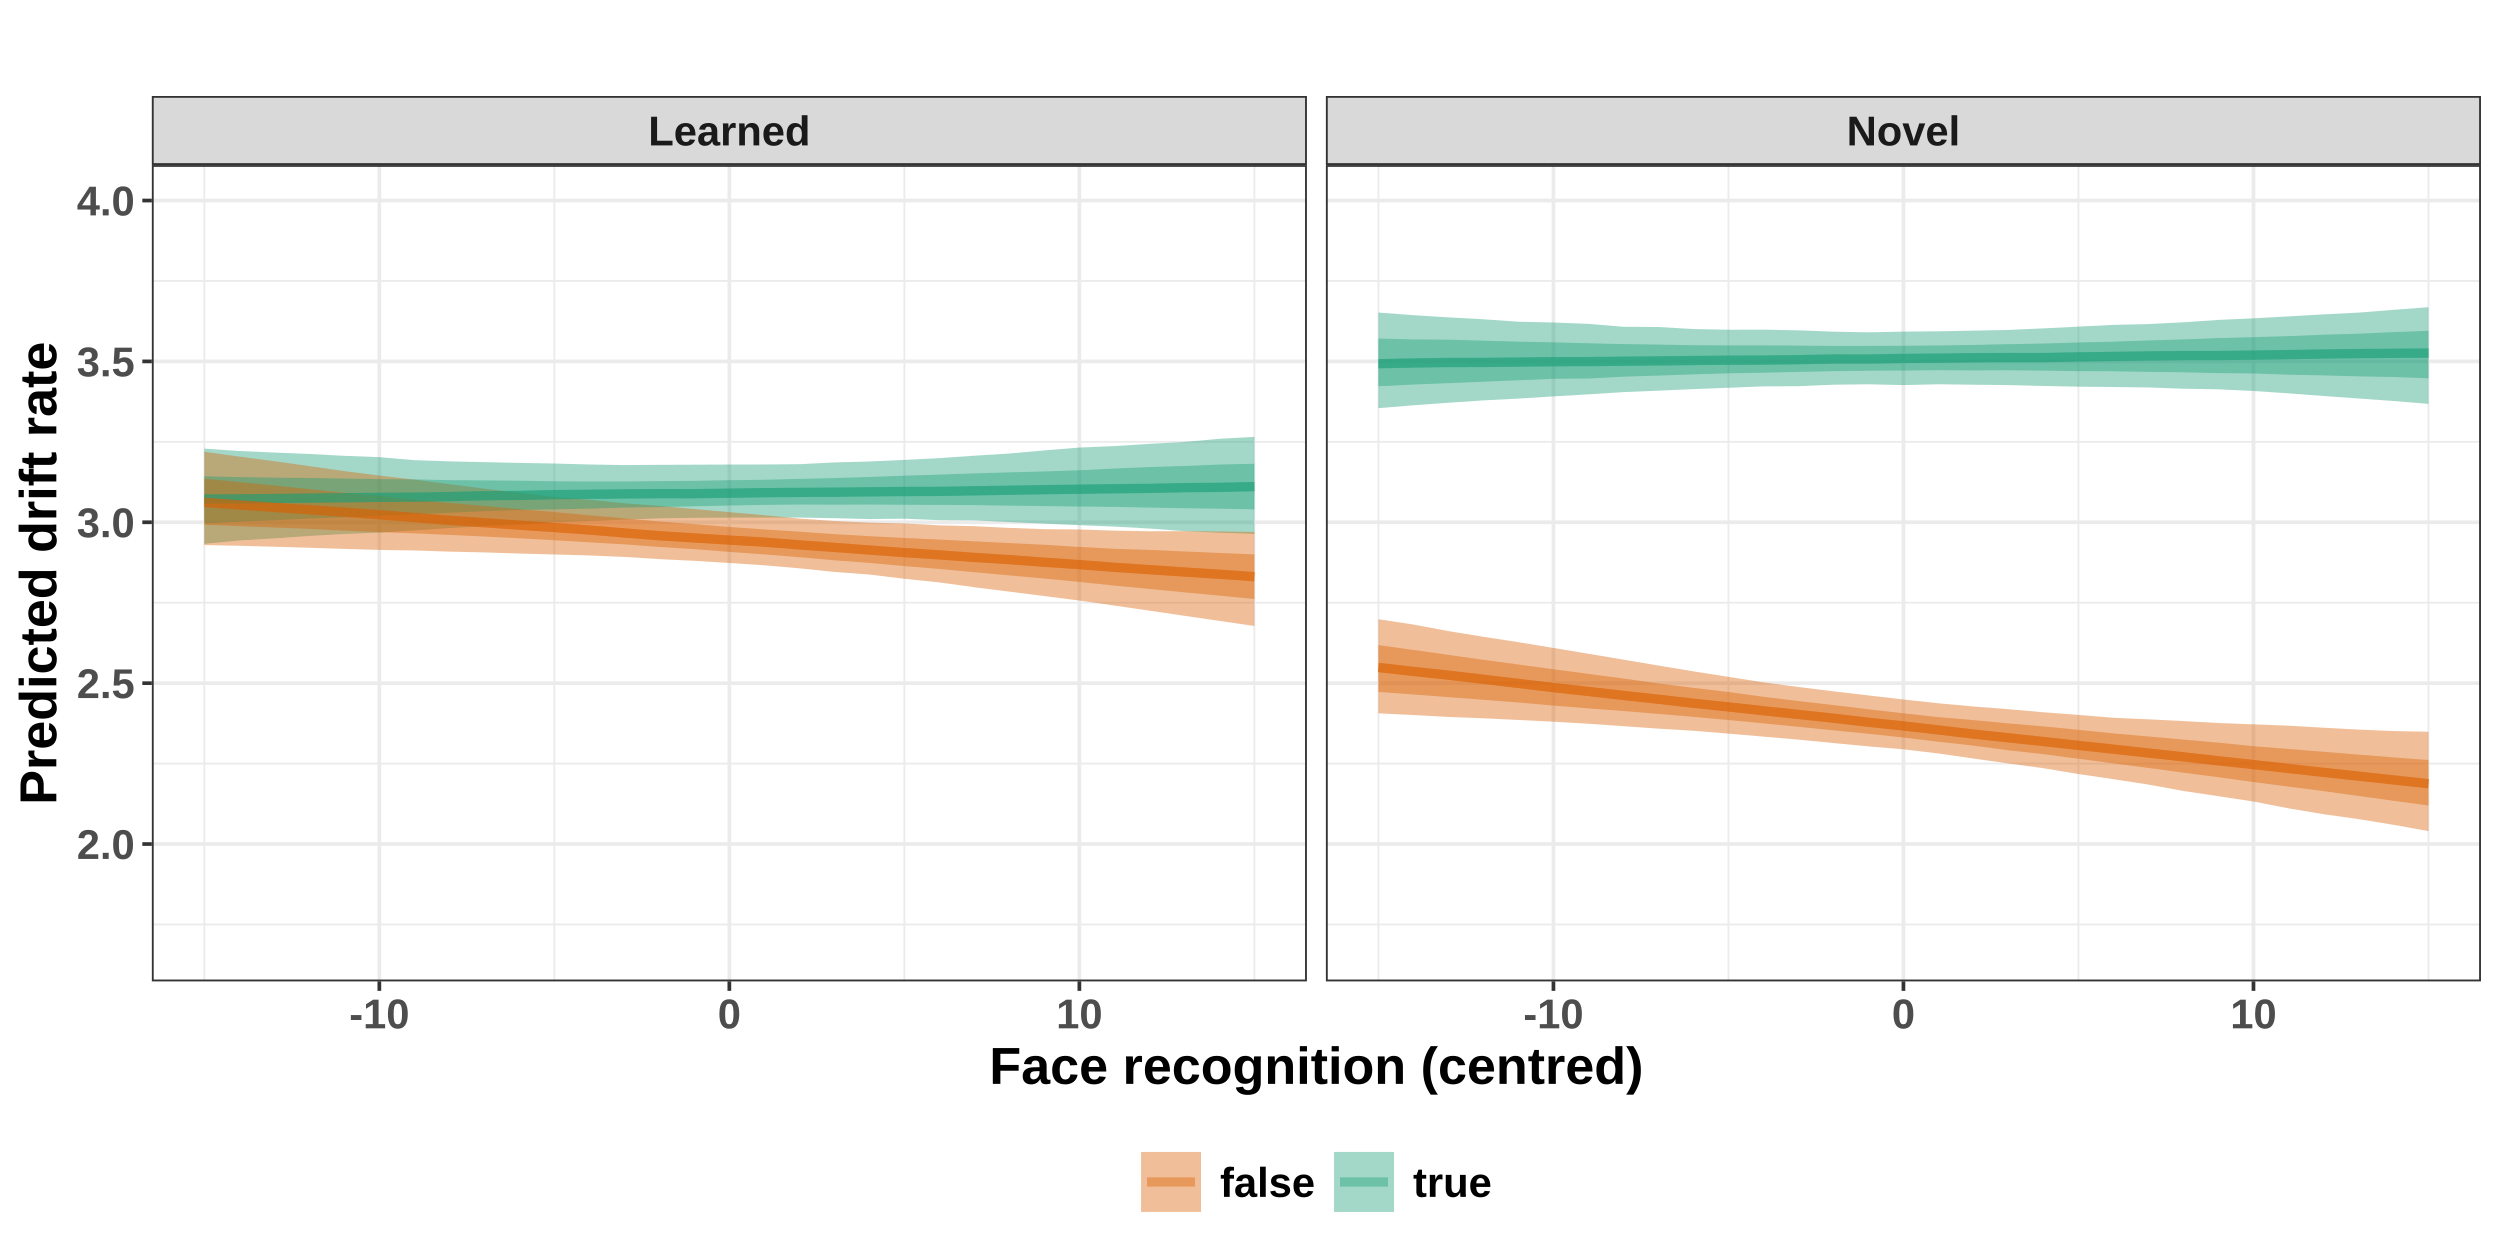
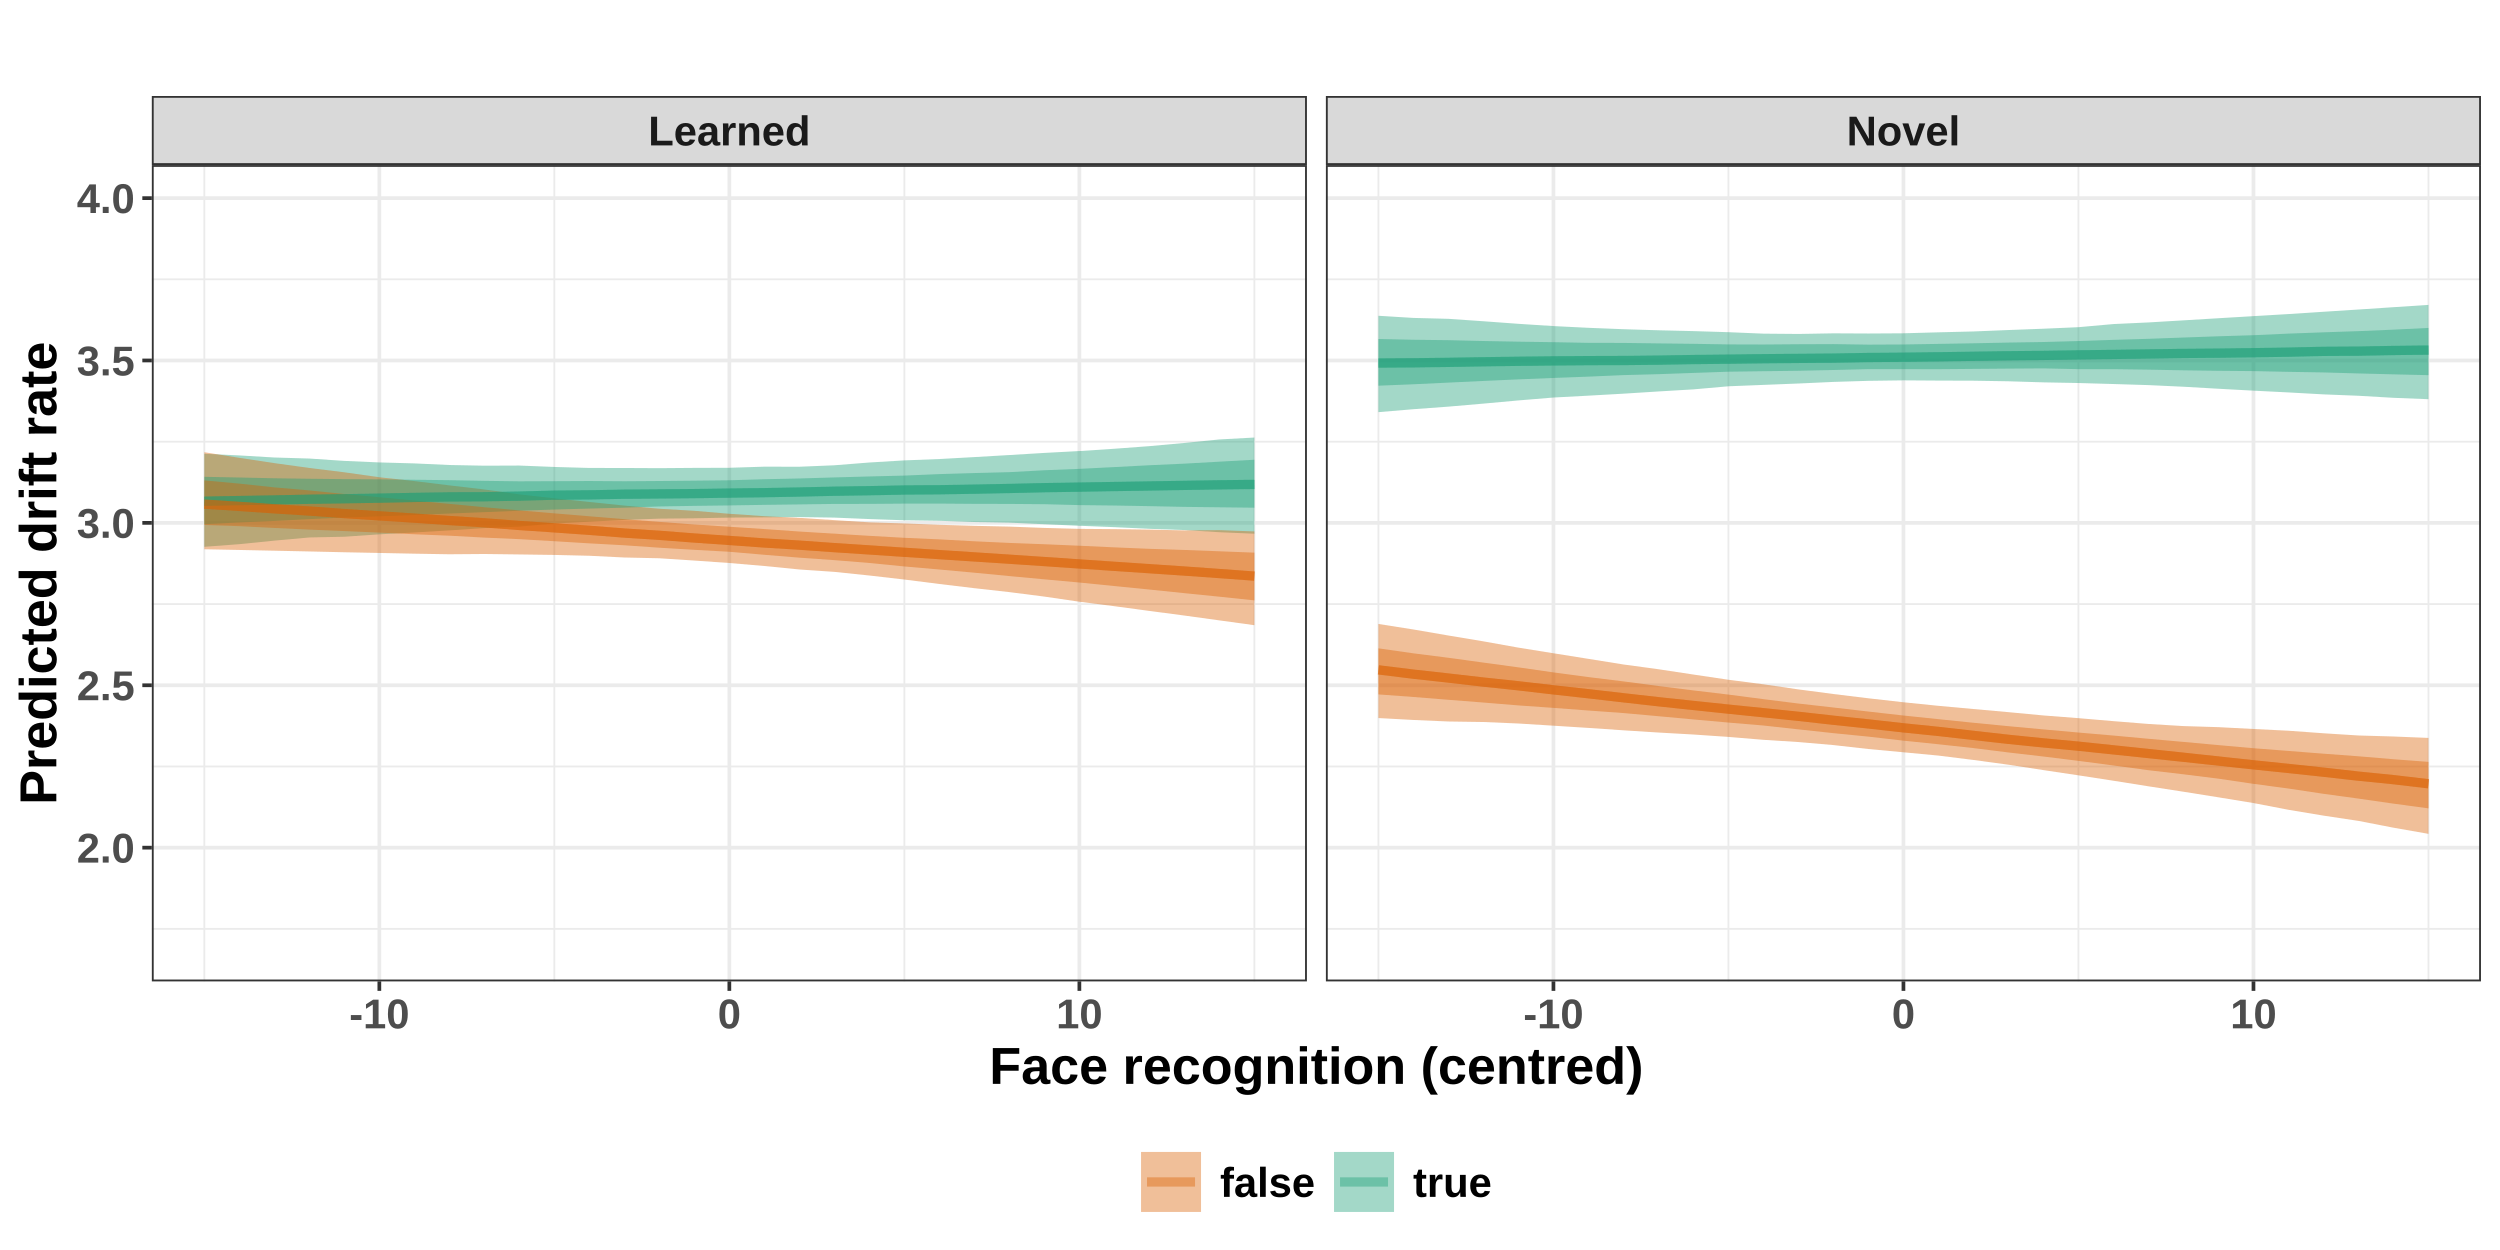
<svg xmlns="http://www.w3.org/2000/svg" width="720.00pt" height="360.00pt" viewBox="0 0 720.00 360.00">
  <g class="svglite">
    <defs>
      <style type="text/css">
    .svglite line, .svglite polyline, .svglite polygon, .svglite path, .svglite rect, .svglite circle {
      fill: none;
      stroke: #000000;
      stroke-linecap: round;
      stroke-linejoin: round;
      stroke-miterlimit: 10.00;
    }
    .svglite text {
      white-space: pre;
    }
    .svglite g.glyphgroup path {
      fill: inherit;
      stroke: none;
    }
  </style>
    </defs>
    <rect width="100%" height="100%" style="stroke: none; fill: #FFFFFF;" />
    <defs>
      <clipPath id="cpMC4wMHw3MjAuMDB8MC4wMHwzNjAuMDA=">
        <rect x="0.00" y="0.00" width="720.00" height="360.00" />
      </clipPath>
    </defs>
    <g clip-path="url(#cpMC4wMHw3MjAuMDB8MC4wMHwzNjAuMDA=)">
      <rect x="0.00" y="0.00" width="720.00" height="360.00" style="stroke-width: 1.07; stroke: #FFFFFF; fill: #FFFFFF;" />
    </g>
    <defs>
      <clipPath id="cpNDMuNzN8Mzc2LjM4fDQ3LjUzfDI4Mi42Mw==">
        <rect x="43.73" y="47.53" width="332.66" height="235.11" />
      </clipPath>
    </defs>
    <g clip-path="url(#cpNDMuNzN8Mzc2LjM4fDQ3LjUzfDI4Mi42Mw==)">
      <rect x="43.73" y="47.53" width="332.66" height="235.11" style="stroke-width: 1.07; stroke: none; fill: #FFFFFF;" />
-       <polyline points="43.73,266.25 376.38,266.25 " style="stroke-width: 0.53; stroke: #EBEBEB; stroke-linecap: butt;" />
-       <polyline points="43.73,219.92 376.38,219.92 " style="stroke-width: 0.53; stroke: #EBEBEB; stroke-linecap: butt;" />
-       <polyline points="43.73,173.58 376.38,173.58 " style="stroke-width: 0.53; stroke: #EBEBEB; stroke-linecap: butt;" />
-       <polyline points="43.73,127.25 376.38,127.25 " style="stroke-width: 0.53; stroke: #EBEBEB; stroke-linecap: butt;" />
-       <polyline points="43.73,80.91 376.38,80.91 " style="stroke-width: 0.53; stroke: #EBEBEB; stroke-linecap: butt;" />
+       <polyline points="43.73,267.51 376.38,267.51 " style="stroke-width: 0.53; stroke: #EBEBEB; stroke-linecap: butt;" />
+       <polyline points="43.73,220.74 376.38,220.74 " style="stroke-width: 0.53; stroke: #EBEBEB; stroke-linecap: butt;" />
+       <polyline points="43.73,173.97 376.38,173.97 " style="stroke-width: 0.53; stroke: #EBEBEB; stroke-linecap: butt;" />
+       <polyline points="43.73,127.21 376.38,127.21 " style="stroke-width: 0.53; stroke: #EBEBEB; stroke-linecap: butt;" />
+       <polyline points="43.73,80.44 376.38,80.44 " style="stroke-width: 0.53; stroke: #EBEBEB; stroke-linecap: butt;" />
      <polyline points="58.85,282.63 58.85,47.53 " style="stroke-width: 0.53; stroke: #EBEBEB; stroke-linecap: butt;" />
      <polyline points="159.65,282.63 159.65,47.53 " style="stroke-width: 0.53; stroke: #EBEBEB; stroke-linecap: butt;" />
      <polyline points="260.46,282.63 260.46,47.53 " style="stroke-width: 0.53; stroke: #EBEBEB; stroke-linecap: butt;" />
      <polyline points="361.26,282.63 361.26,47.53 " style="stroke-width: 0.53; stroke: #EBEBEB; stroke-linecap: butt;" />
-       <polyline points="43.73,243.08 376.38,243.08 " style="stroke-width: 1.07; stroke: #EBEBEB; stroke-linecap: butt;" />
-       <polyline points="43.73,196.75 376.38,196.75 " style="stroke-width: 1.07; stroke: #EBEBEB; stroke-linecap: butt;" />
-       <polyline points="43.73,150.41 376.38,150.41 " style="stroke-width: 1.07; stroke: #EBEBEB; stroke-linecap: butt;" />
-       <polyline points="43.73,104.08 376.38,104.08 " style="stroke-width: 1.07; stroke: #EBEBEB; stroke-linecap: butt;" />
-       <polyline points="43.73,57.75 376.38,57.75 " style="stroke-width: 1.07; stroke: #EBEBEB; stroke-linecap: butt;" />
+       <polyline points="43.73,244.12 376.38,244.12 " style="stroke-width: 1.07; stroke: #EBEBEB; stroke-linecap: butt;" />
+       <polyline points="43.73,197.36 376.38,197.36 " style="stroke-width: 1.07; stroke: #EBEBEB; stroke-linecap: butt;" />
+       <polyline points="43.73,150.59 376.38,150.59 " style="stroke-width: 1.07; stroke: #EBEBEB; stroke-linecap: butt;" />
+       <polyline points="43.73,103.82 376.38,103.82 " style="stroke-width: 1.07; stroke: #EBEBEB; stroke-linecap: butt;" />
+       <polyline points="43.73,57.06 376.38,57.06 " style="stroke-width: 1.07; stroke: #EBEBEB; stroke-linecap: butt;" />
      <polyline points="109.25,282.63 109.25,47.53 " style="stroke-width: 1.07; stroke: #EBEBEB; stroke-linecap: butt;" />
      <polyline points="210.05,282.63 210.05,47.53 " style="stroke-width: 1.07; stroke: #EBEBEB; stroke-linecap: butt;" />
      <polyline points="310.86,282.63 310.86,47.53 " style="stroke-width: 1.07; stroke: #EBEBEB; stroke-linecap: butt;" />
-       <polygon points="58.85,129.20 68.93,129.89 79.01,130.33 89.09,130.74 99.17,131.28 109.25,131.66 119.33,132.52 129.41,132.87 139.49,133.09 149.57,133.32 159.65,133.49 169.73,133.77 179.81,133.94 189.89,133.87 199.97,133.83 210.05,133.79 220.14,133.77 230.22,133.69 240.30,133.18 250.38,132.91 260.46,132.45 270.54,131.94 280.62,131.24 290.70,130.62 300.78,129.71 310.86,128.90 320.94,128.47 331.02,127.83 341.10,127.28 351.18,126.37 361.26,125.81 361.26,153.75 351.18,153.43 341.10,152.98 331.02,152.22 320.94,151.66 310.86,151.25 300.78,150.80 290.70,150.36 280.62,149.87 270.54,149.81 260.46,149.38 250.38,149.49 240.30,149.24 230.22,149.06 220.14,149.07 210.05,149.07 199.97,149.13 189.89,149.29 179.81,149.66 169.73,150.07 159.65,150.44 149.57,151.08 139.49,151.51 129.41,152.08 119.33,152.75 109.25,153.40 99.17,153.78 89.09,154.35 79.01,155.04 68.93,155.65 58.85,156.61 " style="stroke-width: 0.00; stroke: none; stroke-linecap: butt; fill: #1B9E77; fill-opacity: 0.40;" />
-       <polygon points="58.85,130.13 68.93,131.51 79.01,132.83 89.09,134.25 99.17,135.68 109.25,136.97 119.33,138.13 129.41,139.46 139.49,140.73 149.57,141.94 159.65,143.12 169.73,143.91 179.81,144.94 189.89,145.71 199.97,146.60 210.05,147.50 220.14,148.38 230.22,149.35 240.30,150.05 250.38,150.51 260.46,150.76 270.54,151.30 280.62,151.54 290.70,152.03 300.78,152.40 310.86,152.49 320.94,152.82 331.02,153.00 341.10,152.96 351.18,153.06 361.26,153.20 361.26,180.29 351.18,178.82 341.10,177.35 331.02,175.87 320.94,174.41 310.86,172.96 300.78,171.67 290.70,170.40 280.62,169.13 270.54,167.74 260.46,166.69 250.38,165.47 240.30,164.72 230.22,163.68 220.14,162.81 210.05,162.15 199.97,161.52 189.89,161.03 179.81,160.39 169.73,159.97 159.65,159.69 149.57,159.42 139.49,159.10 129.41,158.87 119.33,158.53 109.25,158.38 99.17,158.08 89.09,157.76 79.01,157.46 68.93,157.19 58.85,156.98 " style="stroke-width: 0.00; stroke: none; stroke-linecap: butt; fill: #D95F02; fill-opacity: 0.40;" />
-       <polygon points="58.85,137.17 68.93,137.40 79.01,137.57 89.09,137.65 99.17,137.82 109.25,137.98 119.33,138.06 129.41,138.28 139.49,138.36 149.57,138.44 159.65,138.61 169.73,138.68 179.81,138.67 189.89,138.57 199.97,138.48 210.05,138.30 220.14,138.17 230.22,137.92 240.30,137.69 250.38,137.37 260.46,137.00 270.54,136.68 280.62,136.34 290.70,136.04 300.78,135.78 310.86,135.43 320.94,134.94 331.02,134.50 341.10,134.20 351.18,133.79 361.26,133.56 361.26,146.70 351.18,146.50 341.10,146.36 331.02,146.18 320.94,145.98 310.86,145.88 300.78,145.75 290.70,145.63 280.62,145.47 270.54,145.41 260.46,145.37 250.38,145.31 240.30,145.35 230.22,145.30 220.14,145.41 210.05,145.59 199.97,145.81 189.89,146.04 179.81,146.18 169.73,146.48 159.65,146.69 149.57,146.88 139.49,147.22 129.41,147.68 119.33,148.12 109.25,148.56 99.17,148.96 89.09,149.35 79.01,149.82 68.93,150.28 58.85,150.70 " style="stroke-width: 0.00; stroke: none; stroke-linecap: butt; fill: #1B9E77; fill-opacity: 0.40;" />
-       <polygon points="58.85,137.86 68.93,138.84 79.01,139.82 89.09,140.89 99.17,141.92 109.25,142.84 119.33,143.92 129.41,144.84 139.49,145.72 149.57,146.63 159.65,147.48 169.73,148.41 179.81,149.28 189.89,150.19 199.97,150.95 210.05,151.76 220.14,152.47 230.22,153.11 240.30,153.83 250.38,154.41 260.46,154.92 270.54,155.39 280.62,155.90 290.70,156.40 300.78,156.89 310.86,157.51 320.94,158.05 331.02,158.37 341.10,158.81 351.18,159.26 361.26,159.66 361.26,172.53 351.18,171.55 341.10,170.60 331.02,169.62 320.94,168.66 310.86,167.61 300.78,166.63 290.70,165.72 280.62,164.80 270.54,163.87 260.46,163.04 250.38,162.12 240.30,161.37 230.22,160.48 220.14,159.67 210.05,158.96 199.97,158.14 189.89,157.53 179.81,156.78 169.73,156.19 159.65,155.59 149.57,155.03 139.49,154.52 129.41,154.06 119.33,153.61 109.25,153.25 99.17,152.82 89.09,152.31 79.01,151.91 68.93,151.52 58.85,151.12 " style="stroke-width: 0.00; stroke: none; stroke-linecap: butt; fill: #D95F02; fill-opacity: 0.40;" />
-       <polyline points="58.85,143.73 68.93,143.68 79.01,143.58 89.09,143.46 99.17,143.35 109.25,143.24 119.33,143.19 129.41,143.02 139.49,142.77 149.57,142.68 159.65,142.46 169.73,142.36 179.81,142.24 189.89,142.17 199.97,142.18 210.05,142.04 220.14,141.89 230.22,141.81 240.30,141.75 250.38,141.65 260.46,141.55 270.54,141.52 280.62,141.35 290.70,141.19 300.78,141.02 310.86,140.90 320.94,140.75 331.02,140.66 341.10,140.44 351.18,140.36 361.26,140.14 " style="stroke-width: 2.67; stroke: #1B9E77; stroke-opacity: 0.40; stroke-linecap: butt;" />
-       <polyline points="58.85,143.73 68.93,143.68 79.01,143.58 89.09,143.46 99.17,143.35 109.25,143.24 119.33,143.19 129.41,143.02 139.49,142.77 149.57,142.68 159.65,142.46 169.73,142.36 179.81,142.24 189.89,142.17 199.97,142.18 210.05,142.04 220.14,141.89 230.22,141.81 240.30,141.75 250.38,141.65 260.46,141.55 270.54,141.52 280.62,141.35 290.70,141.19 300.78,141.02 310.86,140.90 320.94,140.75 331.02,140.66 341.10,140.44 351.18,140.36 361.26,140.14 " style="stroke-width: 2.67; stroke: #1B9E77; stroke-opacity: 0.40; stroke-linecap: butt;" />
-       <polyline points="58.85,144.68 68.93,145.43 79.01,146.13 89.09,146.81 99.17,147.52 109.25,148.24 119.33,149.05 129.41,149.86 139.49,150.55 149.57,151.25 159.65,151.92 169.73,152.65 179.81,153.48 189.89,154.29 199.97,154.93 210.05,155.55 220.14,156.14 230.22,156.93 240.30,157.65 250.38,158.41 260.46,159.15 270.54,159.81 280.62,160.54 290.70,161.18 300.78,161.92 310.86,162.61 320.94,163.39 331.02,164.06 341.10,164.74 351.18,165.39 361.26,166.08 " style="stroke-width: 2.67; stroke: #D95F02; stroke-opacity: 0.40; stroke-linecap: butt;" />
-       <polyline points="58.85,144.68 68.93,145.43 79.01,146.13 89.09,146.81 99.17,147.52 109.25,148.24 119.33,149.05 129.41,149.86 139.49,150.55 149.57,151.25 159.65,151.92 169.73,152.65 179.81,153.48 189.89,154.29 199.97,154.93 210.05,155.55 220.14,156.14 230.22,156.93 240.30,157.65 250.38,158.41 260.46,159.15 270.54,159.81 280.62,160.54 290.70,161.18 300.78,161.92 310.86,162.61 320.94,163.39 331.02,164.06 341.10,164.74 351.18,165.39 361.26,166.08 " style="stroke-width: 2.67; stroke: #D95F02; stroke-opacity: 0.40; stroke-linecap: butt;" />
+       <polygon points="58.85,130.70 68.93,131.16 79.01,131.76 89.09,132.06 99.17,132.74 109.25,133.18 119.33,133.46 129.41,133.92 139.49,134.12 149.57,134.08 159.65,134.48 169.73,134.77 179.81,134.78 189.89,134.83 199.97,134.75 210.05,134.72 220.14,134.40 230.22,134.42 240.30,134.00 250.38,133.20 260.46,132.59 270.54,132.20 280.62,131.64 290.70,131.05 300.78,130.44 310.86,129.90 320.94,129.24 331.02,128.49 341.10,127.57 351.18,126.56 361.26,126.01 361.26,153.71 351.18,153.28 341.10,152.66 331.02,152.30 320.94,151.82 310.86,151.42 300.78,150.98 290.70,150.52 280.62,150.34 270.54,149.99 260.46,149.84 250.38,149.49 240.30,149.07 230.22,148.92 220.14,149.00 210.05,149.07 199.97,149.27 189.89,149.37 179.81,149.74 169.73,150.25 159.65,150.77 149.57,151.66 139.49,152.08 129.41,152.75 119.33,153.35 109.25,153.89 99.17,154.58 89.09,154.79 79.01,155.70 68.93,156.72 58.85,157.48 " style="stroke-width: 0.00; stroke: none; stroke-linecap: butt; fill: #1B9E77; fill-opacity: 0.40;" />
+       <polygon points="58.85,130.24 68.93,131.86 79.01,133.38 89.09,134.78 99.17,136.02 109.25,137.45 119.33,138.55 129.41,139.79 139.49,140.97 149.57,142.38 159.65,143.52 169.73,144.57 179.81,145.61 189.89,146.52 199.97,147.11 210.05,147.97 220.14,148.66 230.22,149.15 240.30,149.80 250.38,150.43 260.46,150.75 270.54,151.14 280.62,151.44 290.70,151.66 300.78,152.04 310.86,152.31 320.94,152.39 331.02,152.53 341.10,152.75 351.18,152.68 361.26,153.05 361.26,180.06 351.18,178.67 341.10,177.28 331.02,175.95 320.94,174.59 310.86,173.30 300.78,171.82 290.70,170.53 280.62,169.40 270.54,168.19 260.46,166.91 250.38,165.75 240.30,164.70 230.22,164.01 220.14,163.01 210.05,162.15 199.97,161.44 189.89,160.78 179.81,160.56 169.73,160.06 159.65,159.82 149.57,159.68 139.49,159.55 129.41,159.63 119.33,159.46 109.25,159.25 99.17,159.05 89.09,158.82 79.01,158.60 68.93,158.39 58.85,158.19 " style="stroke-width: 0.00; stroke: none; stroke-linecap: butt; fill: #D95F02; fill-opacity: 0.40;" />
+       <polygon points="58.85,137.32 68.93,137.52 79.01,137.74 89.09,137.88 99.17,137.99 109.25,138.05 119.33,138.17 129.41,138.29 139.49,138.48 149.57,138.62 159.65,138.58 169.73,138.53 179.81,138.60 189.89,138.53 199.97,138.43 210.05,138.32 220.14,138.02 230.22,137.80 240.30,137.50 250.38,137.22 260.46,136.97 270.54,136.54 280.62,136.24 290.70,135.98 300.78,135.43 310.86,135.03 320.94,134.52 331.02,133.99 341.10,133.53 351.18,132.96 361.26,132.40 361.26,146.22 351.18,146.10 341.10,145.98 331.02,145.77 320.94,145.59 310.86,145.47 300.78,145.21 290.70,145.13 280.62,145.11 270.54,145.03 260.46,145.04 250.38,145.12 240.30,145.13 230.22,145.27 220.14,145.40 210.05,145.56 199.97,145.69 189.89,145.86 179.81,146.21 169.73,146.47 159.65,146.75 149.57,147.09 139.49,147.50 129.41,147.90 119.33,148.31 109.25,148.70 99.17,149.03 89.09,149.51 79.01,150.03 68.93,150.47 58.85,150.96 " style="stroke-width: 0.00; stroke: none; stroke-linecap: butt; fill: #1B9E77; fill-opacity: 0.40;" />
+       <polygon points="58.85,138.35 68.93,139.28 79.01,140.36 89.09,141.24 99.17,142.28 109.25,143.21 119.33,144.15 129.41,145.11 139.49,146.08 149.57,146.99 159.65,147.85 169.73,148.69 179.81,149.52 189.89,150.30 199.97,151.06 210.05,151.70 220.14,152.37 230.22,153.08 240.30,153.70 250.38,154.32 260.46,154.89 270.54,155.34 280.62,155.89 290.70,156.36 300.78,156.74 310.86,157.17 320.94,157.64 331.02,158.06 341.10,158.39 351.18,158.77 361.26,159.16 361.26,172.91 351.18,171.85 341.10,170.83 331.02,169.79 320.94,168.78 310.86,167.77 300.78,166.85 290.70,165.91 280.62,164.94 270.54,164.02 260.46,163.14 250.38,162.14 240.30,161.32 230.22,160.61 220.14,159.78 210.05,158.91 199.97,158.35 189.89,157.74 179.81,157.04 169.73,156.49 159.65,155.87 149.57,155.28 139.49,154.83 129.41,154.28 119.33,153.87 109.25,153.39 99.17,152.95 89.09,152.53 79.01,152.05 68.93,151.54 58.85,151.20 " style="stroke-width: 0.00; stroke: none; stroke-linecap: butt; fill: #D95F02; fill-opacity: 0.40;" />
+       <polyline points="58.85,144.35 68.93,144.16 79.01,143.99 89.09,143.78 99.17,143.64 109.25,143.47 119.33,143.26 129.41,143.11 139.49,143.06 149.57,142.88 159.65,142.61 169.73,142.52 179.81,142.33 189.89,142.25 199.97,142.16 210.05,142.01 220.14,141.89 230.22,141.70 240.30,141.47 250.38,141.32 260.46,141.12 270.54,141.05 280.62,140.88 290.70,140.68 300.78,140.45 310.86,140.29 320.94,140.12 331.02,139.96 341.10,139.79 351.18,139.63 361.26,139.51 " style="stroke-width: 2.67; stroke: #1B9E77; stroke-opacity: 0.40; stroke-linecap: butt;" />
+       <polyline points="58.85,144.35 68.93,144.16 79.01,143.99 89.09,143.78 99.17,143.64 109.25,143.47 119.33,143.26 129.41,143.11 139.49,143.06 149.57,142.88 159.65,142.61 169.73,142.52 179.81,142.33 189.89,142.25 199.97,142.16 210.05,142.01 220.14,141.89 230.22,141.70 240.30,141.47 250.38,141.32 260.46,141.12 270.54,141.05 280.62,140.88 290.70,140.68 300.78,140.45 310.86,140.29 320.94,140.12 331.02,139.96 341.10,139.79 351.18,139.63 361.26,139.51 " style="stroke-width: 2.67; stroke: #1B9E77; stroke-opacity: 0.40; stroke-linecap: butt;" />
+       <polyline points="58.85,145.19 68.93,145.85 79.01,146.54 89.09,147.18 99.17,147.91 109.25,148.57 119.33,149.22 129.41,149.91 139.49,150.57 149.57,151.34 159.65,152.02 169.73,152.73 179.81,153.52 189.89,154.17 199.97,154.95 210.05,155.65 220.14,156.38 230.22,157.00 240.30,157.72 250.38,158.38 260.46,159.06 270.54,159.73 280.62,160.39 290.70,161.05 300.78,161.73 310.86,162.42 320.94,163.10 331.02,163.78 341.10,164.46 351.18,165.18 361.26,165.92 " style="stroke-width: 2.67; stroke: #D95F02; stroke-opacity: 0.40; stroke-linecap: butt;" />
+       <polyline points="58.85,145.19 68.93,145.85 79.01,146.54 89.09,147.18 99.17,147.91 109.25,148.57 119.33,149.22 129.41,149.91 139.49,150.57 149.57,151.34 159.65,152.02 169.73,152.73 179.81,153.52 189.89,154.17 199.97,154.95 210.05,155.65 220.14,156.38 230.22,157.00 240.30,157.72 250.38,158.38 260.46,159.06 270.54,159.73 280.62,160.39 290.70,161.05 300.78,161.73 310.86,162.42 320.94,163.10 331.02,163.78 341.10,164.46 351.18,165.18 361.26,165.92 " style="stroke-width: 2.67; stroke: #D95F02; stroke-opacity: 0.40; stroke-linecap: butt;" />
      <rect x="43.73" y="47.53" width="332.66" height="235.11" style="stroke-width: 1.07; stroke: #333333;" />
    </g>
    <g clip-path="url(#cpMC4wMHw3MjAuMDB8MC4wMHwzNjAuMDA=)">
</g>
    <defs>
      <clipPath id="cpMzgxLjg2fDcxNC41Mnw0Ny41M3wyODIuNjM=">
        <rect x="381.86" y="47.53" width="332.66" height="235.11" />
      </clipPath>
    </defs>
    <g clip-path="url(#cpMzgxLjg2fDcxNC41Mnw0Ny41M3wyODIuNjM=)">
      <rect x="381.86" y="47.53" width="332.66" height="235.11" style="stroke-width: 1.07; stroke: none; fill: #FFFFFF;" />
-       <polyline points="381.86,266.25 714.52,266.25 " style="stroke-width: 0.53; stroke: #EBEBEB; stroke-linecap: butt;" />
-       <polyline points="381.86,219.92 714.52,219.92 " style="stroke-width: 0.53; stroke: #EBEBEB; stroke-linecap: butt;" />
-       <polyline points="381.86,173.58 714.52,173.58 " style="stroke-width: 0.53; stroke: #EBEBEB; stroke-linecap: butt;" />
-       <polyline points="381.86,127.25 714.52,127.25 " style="stroke-width: 0.53; stroke: #EBEBEB; stroke-linecap: butt;" />
-       <polyline points="381.86,80.91 714.52,80.91 " style="stroke-width: 0.53; stroke: #EBEBEB; stroke-linecap: butt;" />
+       <polyline points="381.86,267.51 714.52,267.51 " style="stroke-width: 0.53; stroke: #EBEBEB; stroke-linecap: butt;" />
+       <polyline points="381.86,220.74 714.52,220.74 " style="stroke-width: 0.53; stroke: #EBEBEB; stroke-linecap: butt;" />
+       <polyline points="381.86,173.97 714.52,173.97 " style="stroke-width: 0.53; stroke: #EBEBEB; stroke-linecap: butt;" />
+       <polyline points="381.86,127.21 714.52,127.21 " style="stroke-width: 0.53; stroke: #EBEBEB; stroke-linecap: butt;" />
+       <polyline points="381.86,80.44 714.52,80.44 " style="stroke-width: 0.53; stroke: #EBEBEB; stroke-linecap: butt;" />
      <polyline points="396.98,282.63 396.98,47.53 " style="stroke-width: 0.53; stroke: #EBEBEB; stroke-linecap: butt;" />
      <polyline points="497.79,282.63 497.79,47.53 " style="stroke-width: 0.53; stroke: #EBEBEB; stroke-linecap: butt;" />
      <polyline points="598.59,282.63 598.59,47.53 " style="stroke-width: 0.53; stroke: #EBEBEB; stroke-linecap: butt;" />
      <polyline points="699.40,282.63 699.40,47.53 " style="stroke-width: 0.53; stroke: #EBEBEB; stroke-linecap: butt;" />
-       <polyline points="381.86,243.08 714.52,243.08 " style="stroke-width: 1.07; stroke: #EBEBEB; stroke-linecap: butt;" />
-       <polyline points="381.86,196.75 714.52,196.75 " style="stroke-width: 1.07; stroke: #EBEBEB; stroke-linecap: butt;" />
-       <polyline points="381.86,150.41 714.52,150.41 " style="stroke-width: 1.07; stroke: #EBEBEB; stroke-linecap: butt;" />
-       <polyline points="381.86,104.08 714.52,104.08 " style="stroke-width: 1.07; stroke: #EBEBEB; stroke-linecap: butt;" />
-       <polyline points="381.86,57.75 714.52,57.75 " style="stroke-width: 1.07; stroke: #EBEBEB; stroke-linecap: butt;" />
+       <polyline points="381.86,244.12 714.52,244.12 " style="stroke-width: 1.07; stroke: #EBEBEB; stroke-linecap: butt;" />
+       <polyline points="381.86,197.36 714.52,197.36 " style="stroke-width: 1.07; stroke: #EBEBEB; stroke-linecap: butt;" />
+       <polyline points="381.86,150.59 714.52,150.59 " style="stroke-width: 1.07; stroke: #EBEBEB; stroke-linecap: butt;" />
+       <polyline points="381.86,103.82 714.52,103.82 " style="stroke-width: 1.07; stroke: #EBEBEB; stroke-linecap: butt;" />
+       <polyline points="381.86,57.06 714.52,57.06 " style="stroke-width: 1.07; stroke: #EBEBEB; stroke-linecap: butt;" />
      <polyline points="447.39,282.63 447.39,47.53 " style="stroke-width: 1.07; stroke: #EBEBEB; stroke-linecap: butt;" />
      <polyline points="548.19,282.63 548.19,47.53 " style="stroke-width: 1.07; stroke: #EBEBEB; stroke-linecap: butt;" />
      <polyline points="649.00,282.63 649.00,47.53 " style="stroke-width: 1.07; stroke: #EBEBEB; stroke-linecap: butt;" />
-       <polygon points="396.98,90.01 407.06,90.77 417.14,91.40 427.23,91.95 437.31,92.65 447.39,92.88 457.47,93.27 467.55,94.11 477.63,94.18 487.71,94.76 497.79,94.96 507.87,94.94 517.95,95.13 528.03,95.52 538.11,95.71 548.19,95.51 558.27,95.41 568.35,95.22 578.43,95.02 588.51,94.57 598.59,94.07 608.67,93.56 618.76,93.33 628.84,92.82 638.92,92.13 649.00,91.68 659.08,91.12 669.16,90.54 679.24,90.03 689.32,89.23 699.40,88.47 699.40,116.32 689.32,115.49 679.24,114.77 669.16,114.05 659.08,113.28 649.00,112.61 638.92,112.12 628.84,111.95 618.76,111.59 608.67,111.46 598.59,111.36 588.51,111.16 578.43,110.90 568.35,110.80 558.27,110.67 548.19,110.91 538.11,110.67 528.03,110.80 517.95,111.22 507.87,111.28 497.79,111.68 487.71,112.07 477.63,112.50 467.55,112.93 457.47,113.57 447.39,114.16 437.31,114.79 427.23,115.31 417.14,115.99 407.06,116.72 396.98,117.55 " style="stroke-width: 0.00; stroke: none; stroke-linecap: butt; fill: #1B9E77; fill-opacity: 0.40;" />
-       <polygon points="396.98,178.35 407.06,179.87 417.14,181.76 427.23,183.40 437.31,184.95 447.39,186.61 457.47,188.29 467.55,189.98 477.63,191.68 487.71,193.35 497.79,194.94 507.87,196.51 517.95,197.86 528.03,199.10 538.11,200.28 548.19,201.46 558.27,202.55 568.35,203.47 578.43,204.25 588.51,205.13 598.59,205.89 608.67,206.72 618.76,207.17 628.84,207.66 638.92,208.23 649.00,208.61 659.08,208.99 669.16,209.58 679.24,210.12 689.32,210.54 699.40,210.74 699.40,239.37 689.32,237.54 679.24,235.91 669.16,234.49 659.08,232.80 649.00,230.84 638.92,229.31 628.84,227.81 618.76,225.96 608.67,224.41 598.59,222.93 588.51,221.25 578.43,219.89 568.35,218.46 558.27,217.01 548.19,215.81 538.11,214.96 528.03,214.00 517.95,213.02 507.87,212.15 497.79,211.29 487.71,210.46 477.63,209.85 467.55,209.14 457.47,208.44 447.39,207.85 437.31,207.35 427.23,206.87 417.14,206.48 407.06,205.93 396.98,205.44 " style="stroke-width: 0.00; stroke: none; stroke-linecap: butt; fill: #D95F02; fill-opacity: 0.40;" />
-       <polygon points="396.98,97.49 407.06,97.76 417.14,97.83 427.23,98.11 437.31,98.39 447.39,98.60 457.47,98.86 467.55,99.10 477.63,99.24 487.71,99.43 497.79,99.47 507.87,99.47 517.95,99.53 528.03,99.63 538.11,99.62 548.19,99.58 558.27,99.49 568.35,99.35 578.43,99.12 588.51,98.94 598.59,98.63 608.67,98.40 618.76,98.05 628.84,97.75 638.92,97.37 649.00,97.09 659.08,96.81 669.16,96.39 679.24,96.10 689.32,95.66 699.40,95.25 699.40,108.95 689.32,108.58 679.24,108.39 669.16,108.11 659.08,107.91 649.00,107.55 638.92,107.46 628.84,107.23 618.76,107.09 608.67,106.93 598.59,106.89 588.51,106.74 578.43,106.63 568.35,106.68 558.27,106.61 548.19,106.71 538.11,106.76 528.03,106.89 517.95,107.11 507.87,107.34 497.79,107.52 487.71,107.82 477.63,108.17 467.55,108.48 457.47,109.01 447.39,109.09 437.31,109.52 427.23,109.93 417.14,110.35 407.06,110.75 396.98,111.24 " style="stroke-width: 0.00; stroke: none; stroke-linecap: butt; fill: #1B9E77; fill-opacity: 0.40;" />
-       <polygon points="396.98,185.79 407.06,187.18 417.14,188.61 427.23,190.03 437.31,191.38 447.39,192.75 457.47,194.08 467.55,195.41 477.63,196.84 487.71,198.10 497.79,199.29 507.87,200.67 517.95,201.91 528.03,203.06 538.11,204.26 548.19,205.43 558.27,206.54 568.35,207.38 578.43,208.34 588.51,209.20 598.59,210.18 608.67,211.23 618.76,212.10 628.84,213.00 638.92,213.89 649.00,214.90 659.08,215.70 669.16,216.51 679.24,217.32 689.32,218.12 699.40,218.89 699.40,232.00 689.32,230.63 679.24,229.24 669.16,227.85 659.08,226.55 649.00,225.24 638.92,223.85 628.84,222.55 618.76,221.17 608.67,219.87 598.59,218.53 588.51,217.21 578.43,216.09 568.35,214.74 558.27,213.63 548.19,212.41 538.11,211.33 528.03,210.34 517.95,209.33 507.87,208.34 497.79,207.38 487.71,206.46 477.63,205.60 467.55,204.78 457.47,204.01 447.39,203.22 437.31,202.33 427.23,201.54 417.14,200.77 407.06,200.02 396.98,199.28 " style="stroke-width: 0.00; stroke: none; stroke-linecap: butt; fill: #D95F02; fill-opacity: 0.40;" />
-       <polyline points="396.98,104.75 407.06,104.54 417.14,104.40 427.23,104.38 437.31,104.28 447.39,104.17 457.47,104.14 467.55,104.04 477.63,103.94 487.71,103.82 497.79,103.74 507.87,103.70 517.95,103.58 528.03,103.39 538.11,103.40 548.19,103.23 558.27,103.15 568.35,103.02 578.43,102.97 588.51,102.98 598.59,102.79 608.67,102.65 618.76,102.51 628.84,102.41 638.92,102.40 649.00,102.27 659.08,102.13 669.16,101.96 679.24,101.83 689.32,101.76 699.40,101.68 " style="stroke-width: 2.67; stroke: #1B9E77; stroke-opacity: 0.40; stroke-linecap: butt;" />
-       <polyline points="396.98,104.75 407.06,104.54 417.14,104.40 427.23,104.38 437.31,104.28 447.39,104.17 457.47,104.14 467.55,104.04 477.63,103.94 487.71,103.82 497.79,103.74 507.87,103.70 517.95,103.58 528.03,103.39 538.11,103.40 548.19,103.23 558.27,103.15 568.35,103.02 578.43,102.97 588.51,102.98 598.59,102.79 608.67,102.65 618.76,102.51 628.84,102.41 638.92,102.40 649.00,102.27 659.08,102.13 669.16,101.96 679.24,101.83 689.32,101.76 699.40,101.68 " style="stroke-width: 2.67; stroke: #1B9E77; stroke-opacity: 0.40; stroke-linecap: butt;" />
-       <polyline points="396.98,192.23 407.06,193.38 417.14,194.45 427.23,195.63 437.31,196.83 447.39,198.03 457.47,199.14 467.55,200.29 477.63,201.39 487.71,202.54 497.79,203.59 507.87,204.70 517.95,205.76 528.03,206.84 538.11,208.02 548.19,209.07 558.27,210.23 568.35,211.42 578.43,212.49 588.51,213.56 598.59,214.68 608.67,215.76 618.76,216.87 628.84,217.98 638.92,219.11 649.00,220.20 659.08,221.32 669.16,222.44 679.24,223.53 689.32,224.62 699.40,225.71 " style="stroke-width: 2.67; stroke: #D95F02; stroke-opacity: 0.40; stroke-linecap: butt;" />
-       <polyline points="396.98,192.23 407.06,193.38 417.14,194.45 427.23,195.63 437.31,196.83 447.39,198.03 457.47,199.14 467.55,200.29 477.63,201.39 487.71,202.54 497.79,203.59 507.87,204.70 517.95,205.76 528.03,206.84 538.11,208.02 548.19,209.07 558.27,210.23 568.35,211.42 578.43,212.49 588.51,213.56 598.59,214.68 608.67,215.76 618.76,216.87 628.84,217.98 638.92,219.11 649.00,220.20 659.08,221.32 669.16,222.44 679.24,223.53 689.32,224.62 699.40,225.71 " style="stroke-width: 2.67; stroke: #D95F02; stroke-opacity: 0.40; stroke-linecap: butt;" />
+       <polygon points="396.98,90.94 407.06,91.56 417.14,91.82 427.23,92.52 437.31,93.26 447.39,93.91 457.47,94.41 467.55,94.81 477.63,95.12 487.71,95.36 497.79,95.67 507.87,96.09 517.95,96.18 528.03,96.00 538.11,96.05 548.19,95.99 558.27,95.71 568.35,95.46 578.43,95.05 588.51,94.67 598.59,94.23 608.67,93.33 618.76,92.86 628.84,92.26 638.92,91.65 649.00,91.05 659.08,90.45 669.16,89.79 679.24,89.14 689.32,88.47 699.40,87.81 699.40,114.97 689.32,114.57 679.24,113.98 669.16,113.58 659.08,113.02 649.00,112.51 638.92,111.96 628.84,111.38 618.76,110.91 608.67,110.60 598.59,110.31 588.51,110.12 578.43,109.81 568.35,109.64 558.27,109.61 548.19,109.54 538.11,109.68 528.03,109.99 517.95,110.45 507.87,110.85 497.79,111.25 487.71,112.14 477.63,112.74 467.55,113.38 457.47,113.95 447.39,114.49 437.31,115.32 427.23,116.24 417.14,117.11 407.06,117.85 396.98,118.70 " style="stroke-width: 0.00; stroke: none; stroke-linecap: butt; fill: #1B9E77; fill-opacity: 0.40;" />
+       <polygon points="396.98,179.70 407.06,181.29 417.14,183.03 427.23,184.71 437.31,186.52 447.39,188.14 457.47,189.75 467.55,191.37 477.63,192.74 487.71,194.27 497.79,195.77 507.87,197.08 517.95,198.55 528.03,199.88 538.11,201.11 548.19,202.25 558.27,203.28 568.35,204.20 578.43,205.10 588.51,206.05 598.59,206.83 608.67,207.69 618.76,208.50 628.84,209.11 638.92,209.42 649.00,209.95 659.08,210.45 669.16,211.18 679.24,211.82 689.32,212.11 699.40,212.52 699.40,240.15 689.32,238.38 679.24,236.42 669.16,234.90 659.08,233.22 649.00,231.28 638.92,229.63 628.84,228.02 618.76,226.46 608.67,224.85 598.59,223.30 588.51,221.79 578.43,220.24 568.35,218.87 558.27,217.61 548.19,216.66 538.11,215.72 528.03,214.58 517.95,213.71 507.87,213.07 497.79,212.23 487.71,211.54 477.63,210.97 467.55,210.33 457.47,209.64 447.39,209.00 437.31,208.37 427.23,207.94 417.14,207.79 407.06,207.35 396.98,206.80 " style="stroke-width: 0.00; stroke: none; stroke-linecap: butt; fill: #D95F02; fill-opacity: 0.40;" />
+       <polygon points="396.98,97.63 407.06,97.85 417.14,97.97 427.23,98.21 437.31,98.40 447.39,98.55 457.47,98.74 467.55,98.76 477.63,98.90 487.71,99.02 497.79,99.19 507.87,99.22 517.95,99.14 528.03,99.10 538.11,99.26 548.19,99.21 558.27,99.04 568.35,98.87 578.43,98.66 588.51,98.50 598.59,98.22 608.67,97.88 618.76,97.58 628.84,97.21 638.92,96.85 649.00,96.54 659.08,96.08 669.16,95.71 679.24,95.37 689.32,94.94 699.40,94.44 699.40,108.05 689.32,107.81 679.24,107.55 669.16,107.26 659.08,107.09 649.00,106.88 638.92,106.79 628.84,106.65 618.76,106.46 608.67,106.32 598.59,106.32 588.51,106.09 578.43,106.16 568.35,106.24 558.27,106.33 548.19,106.31 538.11,106.31 528.03,106.56 517.95,106.78 507.87,106.91 497.79,107.05 487.71,107.40 477.63,107.76 467.55,108.03 457.47,108.47 447.39,108.85 437.31,109.26 427.23,109.71 417.14,110.19 407.06,110.67 396.98,111.08 " style="stroke-width: 0.00; stroke: none; stroke-linecap: butt; fill: #1B9E77; fill-opacity: 0.40;" />
+       <polygon points="396.98,186.72 407.06,188.16 417.14,189.44 427.23,190.83 437.31,192.20 447.39,193.65 457.47,195.00 467.55,196.24 477.63,197.58 487.71,198.84 497.79,200.04 507.87,201.36 517.95,202.62 528.03,203.76 538.11,204.93 548.19,206.07 558.27,207.12 568.35,208.16 578.43,209.14 588.51,210.07 598.59,210.97 608.67,211.84 618.76,212.77 628.84,213.67 638.92,214.59 649.00,215.49 659.08,216.27 669.16,217.06 679.24,217.81 689.32,218.66 699.40,219.42 699.40,232.81 689.32,231.45 679.24,230.00 669.16,228.62 659.08,227.10 649.00,225.75 638.92,224.26 628.84,223.00 618.76,221.82 608.67,220.46 598.59,219.13 588.51,217.88 578.43,216.71 568.35,215.45 558.27,214.35 548.19,213.31 538.11,212.15 528.03,211.15 517.95,210.06 507.87,208.95 497.79,208.10 487.71,207.20 477.63,206.27 467.55,205.36 457.47,204.63 447.39,203.87 437.31,203.16 427.23,202.33 417.14,201.54 407.06,200.73 396.98,199.99 " style="stroke-width: 0.00; stroke: none; stroke-linecap: butt; fill: #D95F02; fill-opacity: 0.40;" />
+       <polyline points="396.98,104.56 407.06,104.49 417.14,104.36 427.23,104.19 437.31,104.05 447.39,103.94 457.47,103.86 467.55,103.83 477.63,103.72 487.71,103.55 497.79,103.44 507.87,103.31 517.95,103.22 528.03,103.14 538.11,102.96 548.19,102.88 558.27,102.76 568.35,102.61 578.43,102.46 588.51,102.36 598.59,102.21 608.67,102.08 618.76,101.94 628.84,101.79 638.92,101.71 649.00,101.58 659.08,101.42 669.16,101.19 679.24,101.13 689.32,100.94 699.40,100.82 " style="stroke-width: 2.67; stroke: #1B9E77; stroke-opacity: 0.40; stroke-linecap: butt;" />
+       <polyline points="396.98,104.56 407.06,104.49 417.14,104.36 427.23,104.19 437.31,104.05 447.39,103.94 457.47,103.86 467.55,103.83 477.63,103.72 487.71,103.55 497.79,103.44 507.87,103.31 517.95,103.22 528.03,103.14 538.11,102.96 548.19,102.88 558.27,102.76 568.35,102.61 578.43,102.46 588.51,102.36 598.59,102.21 608.67,102.08 618.76,101.94 628.84,101.79 638.92,101.71 649.00,101.58 659.08,101.42 669.16,101.19 679.24,101.13 689.32,100.94 699.40,100.82 " style="stroke-width: 2.67; stroke: #1B9E77; stroke-opacity: 0.40; stroke-linecap: butt;" />
+       <polyline points="396.98,192.92 407.06,194.16 417.14,195.28 427.23,196.44 437.31,197.51 447.39,198.68 457.47,199.80 467.55,200.96 477.63,202.10 487.71,203.17 497.79,204.23 507.87,205.26 517.95,206.30 528.03,207.43 538.11,208.49 548.19,209.62 558.27,210.65 568.35,211.79 578.43,212.93 588.51,213.95 598.59,214.90 608.67,215.96 618.76,217.02 628.84,218.09 638.92,219.18 649.00,220.27 659.08,221.31 669.16,222.39 679.24,223.53 689.32,224.54 699.40,225.73 " style="stroke-width: 2.67; stroke: #D95F02; stroke-opacity: 0.40; stroke-linecap: butt;" />
+       <polyline points="396.98,192.92 407.06,194.16 417.14,195.28 427.23,196.44 437.31,197.51 447.39,198.68 457.47,199.80 467.55,200.96 477.63,202.10 487.71,203.17 497.79,204.23 507.87,205.26 517.95,206.30 528.03,207.43 538.11,208.49 548.19,209.62 558.27,210.65 568.35,211.79 578.43,212.93 588.51,213.95 598.59,214.90 608.67,215.96 618.76,217.02 628.84,218.09 638.92,219.18 649.00,220.27 659.08,221.31 669.16,222.39 679.24,223.53 689.32,224.54 699.40,225.73 " style="stroke-width: 2.67; stroke: #D95F02; stroke-opacity: 0.40; stroke-linecap: butt;" />
      <rect x="381.86" y="47.53" width="332.66" height="235.11" style="stroke-width: 1.07; stroke: #333333;" />
    </g>
    <g clip-path="url(#cpMC4wMHw3MjAuMDB8MC4wMHwzNjAuMDA=)">
</g>
    <defs>
      <clipPath id="cpNDMuNzN8Mzc2LjM4fDI3LjY0fDQ3LjUz">
        <rect x="43.73" y="27.64" width="332.66" height="19.88" />
      </clipPath>
    </defs>
    <g clip-path="url(#cpNDMuNzN8Mzc2LjM4fDI3LjY0fDQ3LjUz)">
      <rect x="43.73" y="27.64" width="332.66" height="19.88" style="stroke-width: 1.07; stroke: #333333; fill: #D9D9D9;" />
      <text x="210.05" y="41.88" text-anchor="middle" style="font-size: 12.00px; font-weight: bold;fill: #1A1A1A; font-family: &quot;Arial&quot;;" textLength="46.67px" lengthAdjust="spacingAndGlyphs">Learned</text>
    </g>
    <g clip-path="url(#cpMC4wMHw3MjAuMDB8MC4wMHwzNjAuMDA=)">
</g>
    <defs>
      <clipPath id="cpMzgxLjg2fDcxNC41MnwyNy42NHw0Ny41Mw==">
        <rect x="381.86" y="27.64" width="332.66" height="19.88" />
      </clipPath>
    </defs>
    <g clip-path="url(#cpMzgxLjg2fDcxNC41MnwyNy42NHw0Ny41Mw==)">
      <rect x="381.86" y="27.64" width="332.66" height="19.88" style="stroke-width: 1.07; stroke: #333333; fill: #D9D9D9;" />
      <text x="548.19" y="41.88" text-anchor="middle" style="font-size: 12.00px; font-weight: bold;fill: #1A1A1A; font-family: &quot;Arial&quot;;" textLength="32.67px" lengthAdjust="spacingAndGlyphs">Novel</text>
    </g>
    <g clip-path="url(#cpMC4wMHw3MjAuMDB8MC4wMHwzNjAuMDA=)">
      <polyline points="109.25,285.37 109.25,282.63 " style="stroke-width: 1.07; stroke: #333333; stroke-linecap: butt;" />
      <polyline points="210.05,285.37 210.05,282.63 " style="stroke-width: 1.07; stroke: #333333; stroke-linecap: butt;" />
      <polyline points="310.86,285.37 310.86,282.63 " style="stroke-width: 1.07; stroke: #333333; stroke-linecap: butt;" />
      <text x="109.25" y="296.16" text-anchor="middle" style="font-size: 12.00px; font-weight: bold;fill: #4D4D4D; font-family: &quot;Arial&quot;;" textLength="17.34px" lengthAdjust="spacingAndGlyphs">-10</text>
      <text x="210.05" y="296.16" text-anchor="middle" style="font-size: 12.00px; font-weight: bold;fill: #4D4D4D; font-family: &quot;Arial&quot;;" textLength="6.67px" lengthAdjust="spacingAndGlyphs">0</text>
      <text x="310.86" y="296.16" text-anchor="middle" style="font-size: 12.00px; font-weight: bold;fill: #4D4D4D; font-family: &quot;Arial&quot;;" textLength="13.34px" lengthAdjust="spacingAndGlyphs">10</text>
      <polyline points="447.39,285.37 447.39,282.63 " style="stroke-width: 1.07; stroke: #333333; stroke-linecap: butt;" />
      <polyline points="548.19,285.37 548.19,282.63 " style="stroke-width: 1.07; stroke: #333333; stroke-linecap: butt;" />
      <polyline points="649.00,285.37 649.00,282.63 " style="stroke-width: 1.07; stroke: #333333; stroke-linecap: butt;" />
      <text x="447.39" y="296.16" text-anchor="middle" style="font-size: 12.00px; font-weight: bold;fill: #4D4D4D; font-family: &quot;Arial&quot;;" textLength="17.34px" lengthAdjust="spacingAndGlyphs">-10</text>
      <text x="548.19" y="296.16" text-anchor="middle" style="font-size: 12.00px; font-weight: bold;fill: #4D4D4D; font-family: &quot;Arial&quot;;" textLength="6.67px" lengthAdjust="spacingAndGlyphs">0</text>
      <text x="649.00" y="296.16" text-anchor="middle" style="font-size: 12.00px; font-weight: bold;fill: #4D4D4D; font-family: &quot;Arial&quot;;" textLength="13.34px" lengthAdjust="spacingAndGlyphs">10</text>
-       <text x="38.79" y="247.38" text-anchor="end" style="font-size: 12.00px; font-weight: bold;fill: #4D4D4D; font-family: &quot;Arial&quot;;" textLength="16.67px" lengthAdjust="spacingAndGlyphs">2.0</text>
-       <text x="38.79" y="201.05" text-anchor="end" style="font-size: 12.00px; font-weight: bold;fill: #4D4D4D; font-family: &quot;Arial&quot;;" textLength="16.67px" lengthAdjust="spacingAndGlyphs">2.5</text>
-       <text x="38.79" y="154.71" text-anchor="end" style="font-size: 12.00px; font-weight: bold;fill: #4D4D4D; font-family: &quot;Arial&quot;;" textLength="16.67px" lengthAdjust="spacingAndGlyphs">3.0</text>
-       <text x="38.79" y="108.38" text-anchor="end" style="font-size: 12.00px; font-weight: bold;fill: #4D4D4D; font-family: &quot;Arial&quot;;" textLength="16.67px" lengthAdjust="spacingAndGlyphs">3.5</text>
-       <text x="38.79" y="62.04" text-anchor="end" style="font-size: 12.00px; font-weight: bold;fill: #4D4D4D; font-family: &quot;Arial&quot;;" textLength="16.67px" lengthAdjust="spacingAndGlyphs">4.0</text>
-       <polyline points="40.99,243.08 43.73,243.08 " style="stroke-width: 1.07; stroke: #333333; stroke-linecap: butt;" />
-       <polyline points="40.99,196.75 43.73,196.75 " style="stroke-width: 1.07; stroke: #333333; stroke-linecap: butt;" />
-       <polyline points="40.99,150.41 43.73,150.41 " style="stroke-width: 1.07; stroke: #333333; stroke-linecap: butt;" />
-       <polyline points="40.99,104.08 43.73,104.08 " style="stroke-width: 1.07; stroke: #333333; stroke-linecap: butt;" />
-       <polyline points="40.99,57.75 43.73,57.75 " style="stroke-width: 1.07; stroke: #333333; stroke-linecap: butt;" />
+       <text x="38.79" y="248.42" text-anchor="end" style="font-size: 12.00px; font-weight: bold;fill: #4D4D4D; font-family: &quot;Arial&quot;;" textLength="16.67px" lengthAdjust="spacingAndGlyphs">2.0</text>
+       <text x="38.79" y="201.65" text-anchor="end" style="font-size: 12.00px; font-weight: bold;fill: #4D4D4D; font-family: &quot;Arial&quot;;" textLength="16.67px" lengthAdjust="spacingAndGlyphs">2.5</text>
+       <text x="38.79" y="154.89" text-anchor="end" style="font-size: 12.00px; font-weight: bold;fill: #4D4D4D; font-family: &quot;Arial&quot;;" textLength="16.67px" lengthAdjust="spacingAndGlyphs">3.0</text>
+       <text x="38.79" y="108.12" text-anchor="end" style="font-size: 12.00px; font-weight: bold;fill: #4D4D4D; font-family: &quot;Arial&quot;;" textLength="16.67px" lengthAdjust="spacingAndGlyphs">3.5</text>
+       <text x="38.79" y="61.35" text-anchor="end" style="font-size: 12.00px; font-weight: bold;fill: #4D4D4D; font-family: &quot;Arial&quot;;" textLength="16.67px" lengthAdjust="spacingAndGlyphs">4.0</text>
+       <polyline points="40.99,244.12 43.73,244.12 " style="stroke-width: 1.07; stroke: #333333; stroke-linecap: butt;" />
+       <polyline points="40.99,197.36 43.73,197.36 " style="stroke-width: 1.07; stroke: #333333; stroke-linecap: butt;" />
+       <polyline points="40.99,150.59 43.73,150.59 " style="stroke-width: 1.07; stroke: #333333; stroke-linecap: butt;" />
+       <polyline points="40.99,103.82 43.73,103.82 " style="stroke-width: 1.07; stroke: #333333; stroke-linecap: butt;" />
+       <polyline points="40.99,57.06 43.73,57.06 " style="stroke-width: 1.07; stroke: #333333; stroke-linecap: butt;" />
      <text x="379.12" y="312.16" text-anchor="middle" style="font-size: 15.00px; font-weight: bold; font-family: &quot;Arial&quot;;" textLength="188.38px" lengthAdjust="spacingAndGlyphs">Face recognition (centred)</text>
      <text transform="translate(16.22,165.08) rotate(-90)" text-anchor="middle" style="font-size: 15.00px; font-weight: bold; font-family: &quot;Arial&quot;;" textLength="133.41px" lengthAdjust="spacingAndGlyphs">Predicted drift rate</text>
      <rect x="323.14" y="326.28" width="111.97" height="28.24" style="stroke-width: 1.07; stroke: none; fill: #FFFFFF;" />
      <rect x="328.62" y="331.76" width="17.28" height="17.28" style="stroke-width: 1.07; stroke: none; fill: #FFFFFF;" />
      <rect x="328.62" y="331.76" width="17.28" height="17.28" style="stroke-width: 0.75; stroke: none; fill: #D95F02; fill-opacity: 0.40;" />
      <line x1="330.34" y1="340.40" x2="344.17" y2="340.40" style="stroke-width: 2.67; stroke: #D95F02; stroke-opacity: 0.40; stroke-linecap: butt;" />
      <rect x="384.20" y="331.76" width="17.28" height="17.28" style="stroke-width: 1.07; stroke: none; fill: #FFFFFF;" />
      <rect x="384.20" y="331.76" width="17.28" height="17.28" style="stroke-width: 0.75; stroke: none; fill: #1B9E77; fill-opacity: 0.40;" />
      <line x1="385.93" y1="340.40" x2="399.75" y2="340.40" style="stroke-width: 2.67; stroke: #1B9E77; stroke-opacity: 0.40; stroke-linecap: butt;" />
      <text x="351.38" y="344.70" style="font-size: 12.00px; font-weight: bold; font-family: &quot;Arial&quot;;" textLength="27.34px" lengthAdjust="spacingAndGlyphs">false</text>
      <text x="406.96" y="344.70" style="font-size: 12.00px; font-weight: bold; font-family: &quot;Arial&quot;;" textLength="22.67px" lengthAdjust="spacingAndGlyphs">true</text>
    </g>
  </g>
</svg>
